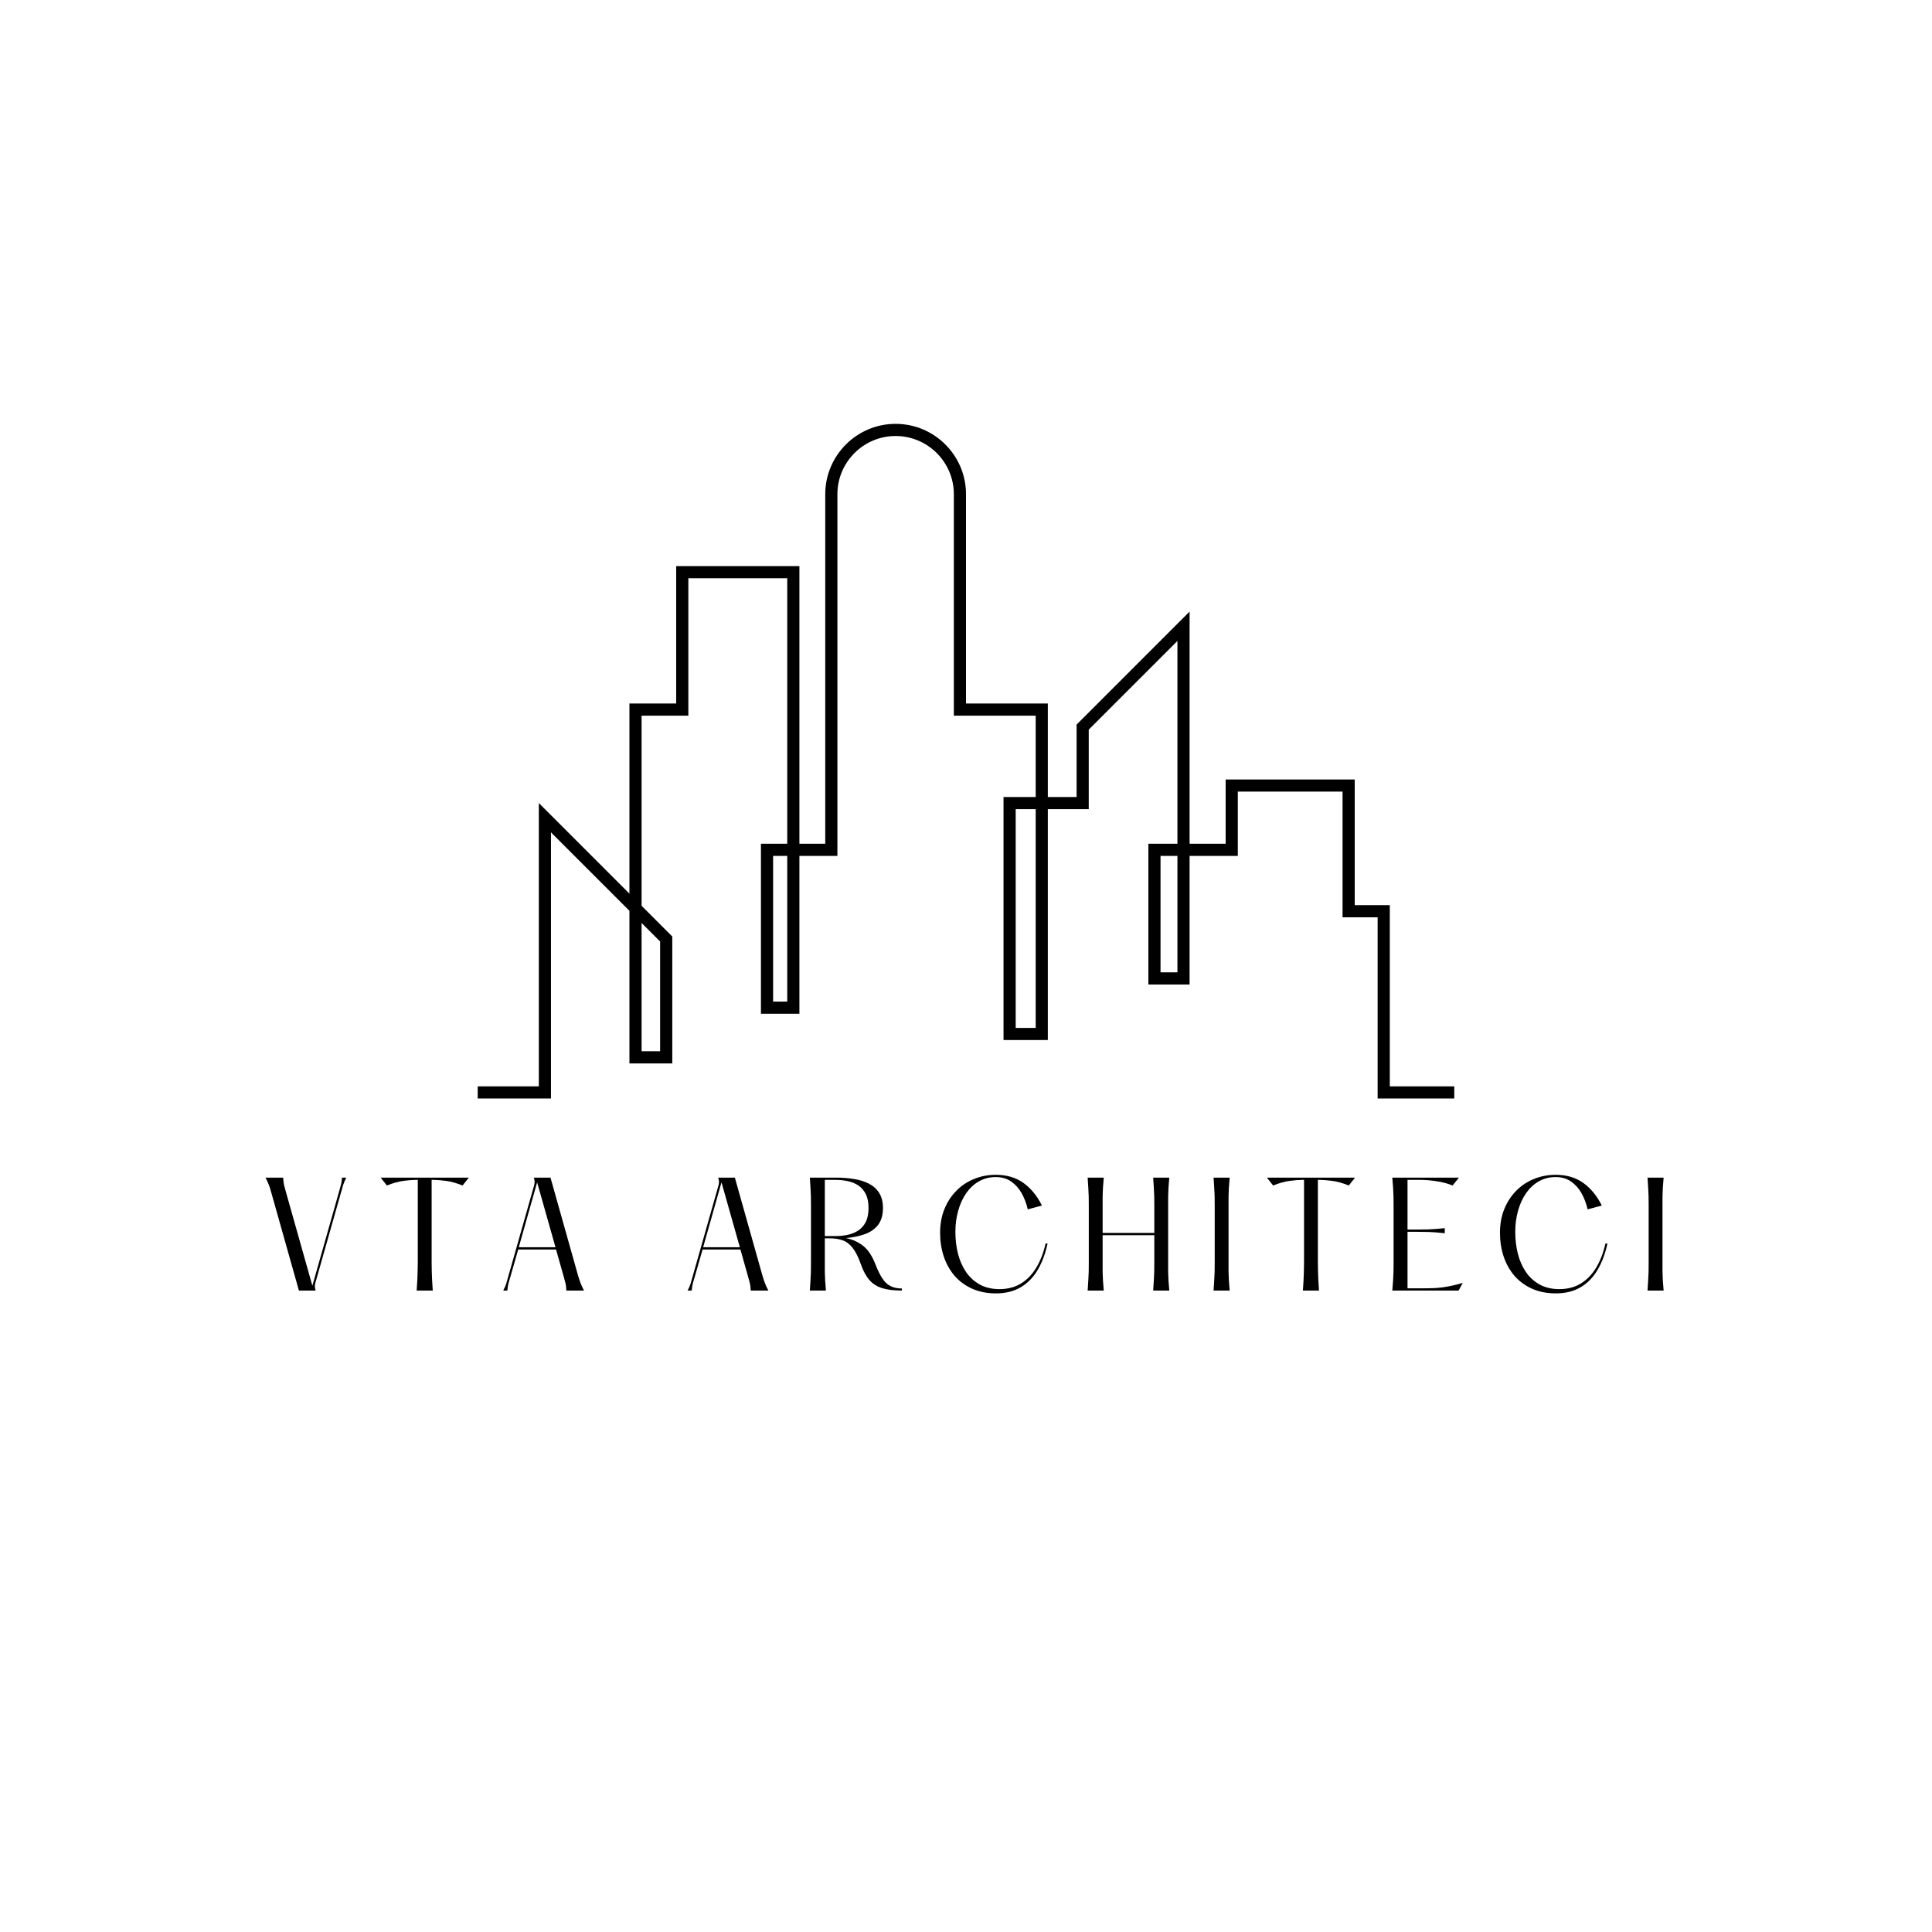
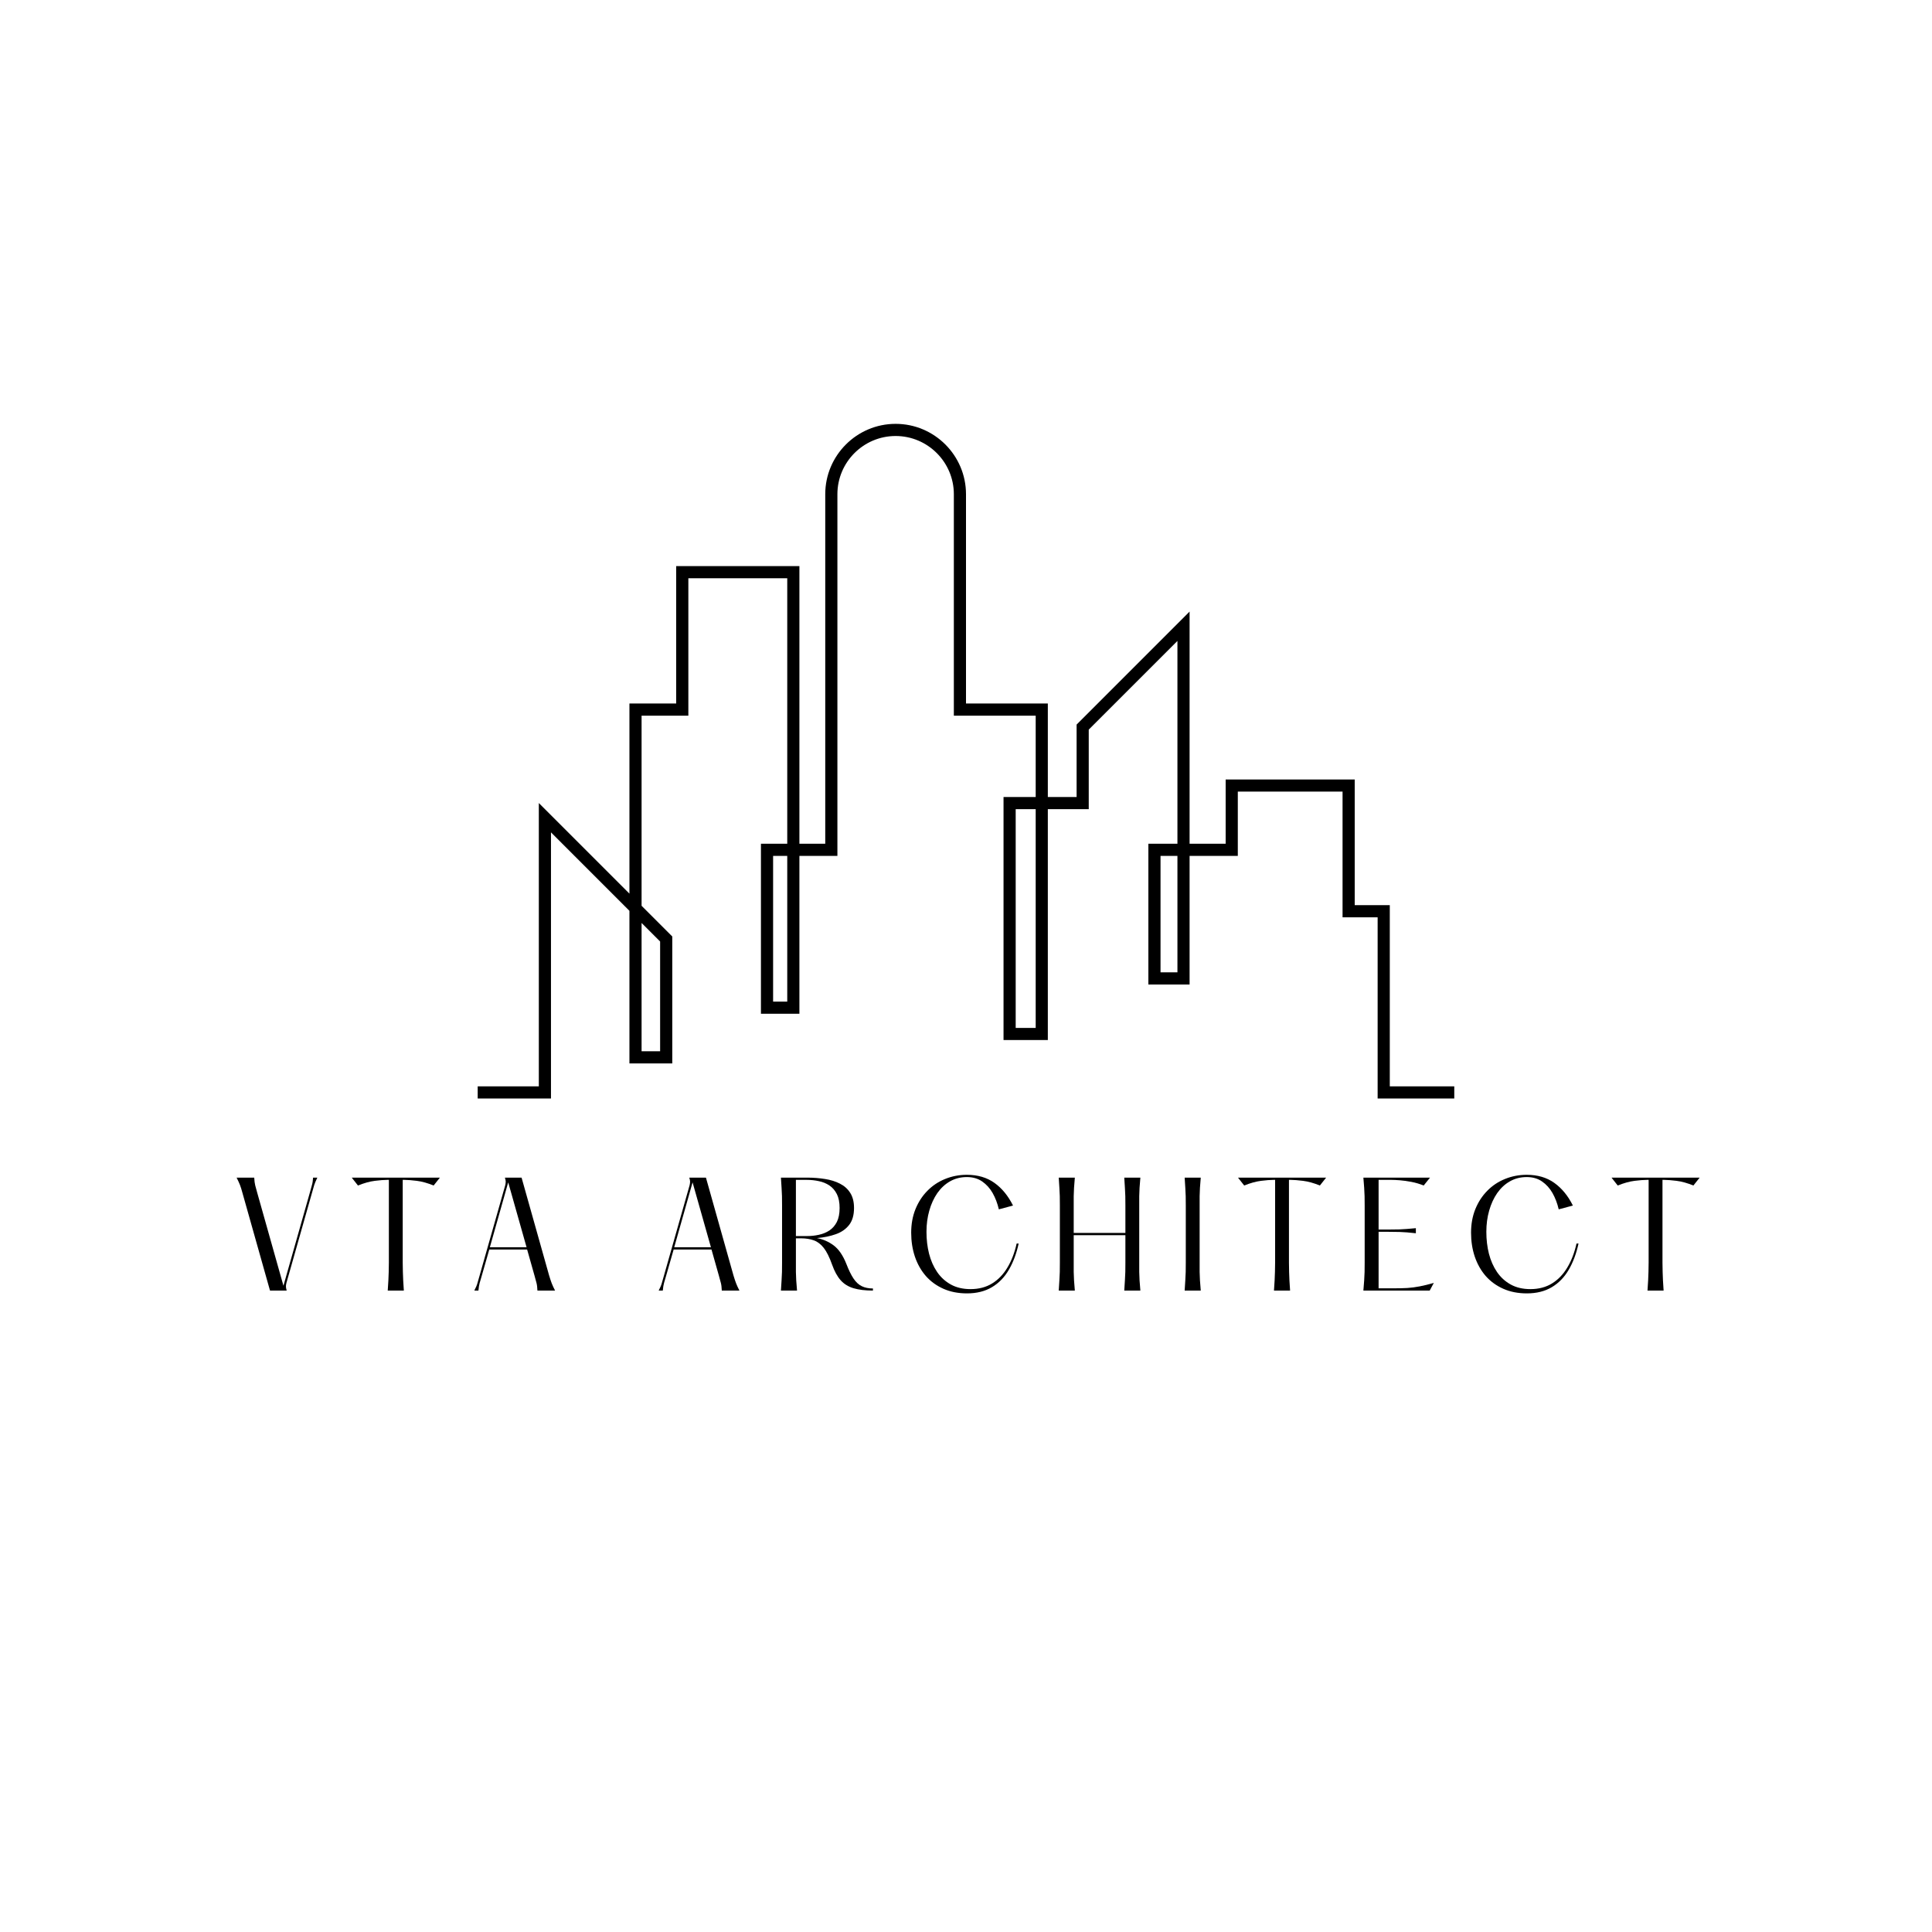
<svg xmlns="http://www.w3.org/2000/svg" width="500" zoomAndPan="magnify" viewBox="0 0 375 375" height="500" preserveAspectRatio="xMidYMid meet" version="1.0">
  <defs>
    <g />
-     <clipPath id="5c5d48692f">
+     <clipPath id="a880fd9016">
      <path d="M 92.609 82.273 L 282.359 82.273 L 282.359 213.523 L 92.609 213.523 Z M 92.609 82.273 " clip-rule="nonzero" />
    </clipPath>
  </defs>
-   <g clip-path="url(#5c5d48692f)">
+   <g clip-path="url(#a880fd9016)">
    <path fill="#000000" d="M 225.258 188.734 L 228.539 188.734 L 228.539 166.133 L 225.258 166.133 Z M 150.059 194.41 L 152.805 194.41 L 152.805 166.133 L 150.059 166.133 Z M 197.145 199.516 L 201.027 199.516 L 201.027 157.059 L 197.145 157.059 Z M 124.531 204.051 L 128.129 204.051 L 128.129 182.746 L 124.531 179.148 Z M 282.273 213.219 L 267.398 213.219 L 267.398 178.047 L 260.59 178.047 L 260.59 153.652 L 240.258 153.652 L 240.258 166.133 L 230.898 166.133 L 230.898 191.094 L 222.898 191.094 L 222.898 163.773 L 228.539 163.773 L 228.539 124.406 L 211.324 141.617 L 211.324 157.059 L 203.383 157.059 L 203.383 201.875 L 194.785 201.875 L 194.785 154.699 L 201.027 154.699 L 201.027 138.906 L 185.141 138.906 L 185.141 95.93 C 185.141 89.699 180.07 84.629 173.84 84.629 C 167.609 84.629 162.539 89.699 162.539 95.93 L 162.539 166.133 L 155.164 166.133 L 155.164 196.77 L 147.699 196.77 L 147.699 163.773 L 152.805 163.773 L 152.805 112.242 L 133.609 112.242 L 133.609 138.906 L 124.531 138.906 L 124.531 175.812 L 130.488 181.77 L 130.488 206.41 L 122.172 206.41 L 122.172 176.789 L 106.945 161.562 L 106.945 213.219 L 92.719 213.219 L 92.719 210.859 L 104.586 210.859 L 104.586 155.867 L 122.172 173.453 L 122.172 136.547 L 131.246 136.547 L 131.246 109.883 L 155.164 109.883 L 155.164 163.773 L 160.18 163.773 L 160.18 95.93 C 160.18 88.398 166.309 82.27 173.84 82.27 C 181.371 82.27 187.5 88.398 187.5 95.93 L 187.5 136.547 L 203.383 136.547 L 203.383 154.699 L 208.969 154.699 L 208.969 140.641 L 230.898 118.707 L 230.898 163.773 L 237.898 163.773 L 237.898 151.297 L 262.949 151.297 L 262.949 175.688 L 269.758 175.688 L 269.758 210.859 L 282.273 210.859 L 282.273 213.219 " fill-opacity="1" fill-rule="nonzero" />
  </g>
  <g fill="#000000" fill-opacity="1">
-     <g transform="translate(50.16173, 250.4978)">
+     <g transform="translate(44.54845, 250.4978)">
      <g>
        <path d="M 1.375 -21.922 L 4.797 -21.922 C 4.828 -21.305 4.891 -20.812 4.984 -20.438 C 5.078 -20.062 5.207 -19.582 5.375 -19 L 10.469 -0.938 L 15.625 -19.125 C 15.77 -19.656 15.895 -20.109 16 -20.484 C 16.113 -20.859 16.188 -21.336 16.219 -21.922 L 17.047 -21.922 C 16.754 -21.316 16.551 -20.832 16.438 -20.469 C 16.332 -20.102 16.207 -19.664 16.062 -19.156 L 11.047 -1.484 C 10.973 -1.191 10.941 -0.945 10.953 -0.75 C 10.961 -0.562 11.008 -0.312 11.094 0 L 7.859 0 L 2.5 -19 C 2.332 -19.633 2.172 -20.145 2.016 -20.531 C 1.859 -20.926 1.645 -21.391 1.375 -21.922 Z M 1.375 -21.922 " />
      </g>
    </g>
  </g>
  <g fill="#000000" fill-opacity="1">
-     <g transform="translate(73.34223, 250.4978)">
+     <g transform="translate(67.72895, 250.4978)">
      <g>
        <path d="M 17.656 -21.922 L 16.438 -20.391 C 15.27 -20.867 14.18 -21.172 13.172 -21.297 C 12.172 -21.422 11.367 -21.484 10.766 -21.484 L 10.438 -21.484 L 10.438 -5.406 C 10.438 -4.738 10.445 -4.141 10.469 -3.609 C 10.488 -3.086 10.508 -2.547 10.531 -1.984 C 10.562 -1.43 10.602 -0.77 10.656 0 L 7.531 0 C 7.594 -0.77 7.633 -1.43 7.656 -1.984 C 7.688 -2.547 7.707 -3.086 7.719 -3.609 C 7.738 -4.141 7.75 -4.738 7.75 -5.406 L 7.75 -21.484 L 7.422 -21.484 C 6.816 -21.484 6.016 -21.422 5.016 -21.297 C 4.023 -21.172 2.938 -20.867 1.75 -20.391 L 0.547 -21.922 Z M 17.656 -21.922 " />
      </g>
    </g>
  </g>
  <g fill="#000000" fill-opacity="1">
-     <g transform="translate(96.30355, 250.4978)">
+     <g transform="translate(90.69027, 250.4978)">
      <g>
        <path d="M 15.891 -2.938 C 16.078 -2.312 16.25 -1.797 16.406 -1.391 C 16.562 -0.992 16.773 -0.531 17.047 0 L 13.625 0 C 13.602 -0.625 13.539 -1.125 13.438 -1.5 C 13.344 -1.875 13.211 -2.352 13.047 -2.938 L 11.625 -7.969 L 4.281 -7.969 L 2.797 -2.797 C 2.648 -2.285 2.52 -1.836 2.406 -1.453 C 2.301 -1.066 2.223 -0.582 2.172 0 L 1.375 0 C 1.688 -0.602 1.891 -1.086 1.984 -1.453 C 2.086 -1.816 2.211 -2.254 2.359 -2.766 L 7.375 -20.438 C 7.445 -20.738 7.477 -20.988 7.469 -21.188 C 7.457 -21.383 7.406 -21.629 7.312 -21.922 L 10.547 -21.922 Z M 4.391 -8.406 L 11.516 -8.406 L 7.953 -21 Z M 4.391 -8.406 " />
      </g>
    </g>
  </g>
  <g fill="#000000" fill-opacity="1">
-     <g transform="translate(119.4841, 250.4978)">
+     <g transform="translate(113.8708, 250.4978)">
      <g />
    </g>
  </g>
  <g fill="#000000" fill-opacity="1">
-     <g transform="translate(132.0888, 250.4978)">
+     <g transform="translate(126.4755, 250.4978)">
      <g>
        <path d="M 15.891 -2.938 C 16.078 -2.312 16.25 -1.797 16.406 -1.391 C 16.562 -0.992 16.773 -0.531 17.047 0 L 13.625 0 C 13.602 -0.625 13.539 -1.125 13.438 -1.5 C 13.344 -1.875 13.211 -2.352 13.047 -2.938 L 11.625 -7.969 L 4.281 -7.969 L 2.797 -2.797 C 2.648 -2.285 2.52 -1.836 2.406 -1.453 C 2.301 -1.066 2.223 -0.582 2.172 0 L 1.375 0 C 1.688 -0.602 1.891 -1.086 1.984 -1.453 C 2.086 -1.816 2.211 -2.254 2.359 -2.766 L 7.375 -20.438 C 7.445 -20.738 7.477 -20.988 7.469 -21.188 C 7.457 -21.383 7.406 -21.629 7.312 -21.922 L 10.547 -21.922 Z M 4.391 -8.406 L 11.516 -8.406 L 7.953 -21 Z M 4.391 -8.406 " />
      </g>
    </g>
  </g>
  <g fill="#000000" fill-opacity="1">
-     <g transform="translate(155.2693, 250.4978)">
+     <g transform="translate(149.656, 250.4978)">
      <g>
        <path d="M 14.609 -5.203 C 15.078 -3.984 15.547 -3.023 16.016 -2.328 C 16.484 -1.629 17.02 -1.133 17.625 -0.844 C 18.227 -0.551 18.945 -0.406 19.781 -0.406 L 19.781 0 C 18.289 0 17.035 -0.148 16.016 -0.453 C 15.004 -0.754 14.172 -1.27 13.516 -2 C 12.867 -2.727 12.316 -3.734 11.859 -5.016 C 11.348 -6.461 10.805 -7.551 10.234 -8.281 C 9.66 -9.008 9.016 -9.5 8.297 -9.75 C 7.586 -10.008 6.758 -10.141 5.812 -10.141 L 4.828 -10.141 L 4.828 -5.406 C 4.828 -4.738 4.828 -4.141 4.828 -3.609 C 4.836 -3.086 4.859 -2.547 4.891 -1.984 C 4.93 -1.43 4.984 -0.77 5.047 0 L 1.922 0 C 1.973 -0.77 2.016 -1.43 2.047 -1.984 C 2.086 -2.547 2.113 -3.086 2.125 -3.609 C 2.133 -4.141 2.141 -4.738 2.141 -5.406 L 2.141 -16.531 C 2.141 -17.207 2.133 -17.805 2.125 -18.328 C 2.113 -18.848 2.086 -19.383 2.047 -19.938 C 2.016 -20.5 1.973 -21.16 1.922 -21.922 L 6.984 -21.922 C 8.211 -21.922 9.375 -21.832 10.469 -21.656 C 11.562 -21.488 12.531 -21.188 13.375 -20.75 C 14.227 -20.32 14.895 -19.723 15.375 -18.953 C 15.863 -18.191 16.109 -17.219 16.109 -16.031 C 16.109 -14.645 15.789 -13.547 15.156 -12.734 C 14.52 -11.922 13.656 -11.32 12.562 -10.938 C 11.477 -10.551 10.258 -10.301 8.906 -10.188 C 10.094 -9.969 11.176 -9.492 12.156 -8.766 C 13.133 -8.035 13.953 -6.848 14.609 -5.203 Z M 4.828 -10.578 L 6.969 -10.578 C 7.77 -10.578 8.547 -10.66 9.297 -10.828 C 10.055 -10.992 10.738 -11.273 11.344 -11.672 C 11.945 -12.078 12.426 -12.629 12.781 -13.328 C 13.133 -14.035 13.312 -14.938 13.312 -16.031 C 13.312 -17.125 13.133 -18.02 12.781 -18.719 C 12.426 -19.426 11.945 -19.984 11.344 -20.391 C 10.738 -20.797 10.055 -21.078 9.297 -21.234 C 8.547 -21.398 7.77 -21.484 6.969 -21.484 L 4.828 -21.484 Z M 4.828 -10.578 " />
      </g>
    </g>
  </g>
  <g fill="#000000" fill-opacity="1">
-     <g transform="translate(180.8334, 250.4978)">
+     <g transform="translate(175.2201, 250.4978)">
      <g>
        <path d="M 22.109 -9.125 L 22.5 -9.125 C 22.082 -7.188 21.445 -5.488 20.594 -4.031 C 19.75 -2.582 18.656 -1.457 17.312 -0.656 C 15.969 0.145 14.352 0.547 12.469 0.547 C 10.77 0.547 9.25 0.25 7.906 -0.344 C 6.562 -0.938 5.422 -1.766 4.484 -2.828 C 3.555 -3.898 2.848 -5.156 2.359 -6.594 C 1.879 -8.031 1.641 -9.578 1.641 -11.234 C 1.641 -12.898 1.914 -14.422 2.469 -15.797 C 3.031 -17.18 3.801 -18.367 4.781 -19.359 C 5.758 -20.359 6.906 -21.125 8.219 -21.656 C 9.531 -22.195 10.938 -22.469 12.438 -22.469 C 14.562 -22.469 16.352 -21.941 17.812 -20.891 C 19.27 -19.848 20.469 -18.383 21.406 -16.5 L 18.656 -15.766 C 18.383 -16.93 17.984 -17.984 17.453 -18.922 C 16.922 -19.859 16.242 -20.609 15.422 -21.172 C 14.609 -21.742 13.613 -22.031 12.438 -22.031 C 11.238 -22.031 10.156 -21.754 9.188 -21.203 C 8.227 -20.66 7.406 -19.898 6.719 -18.922 C 6.039 -17.941 5.52 -16.805 5.156 -15.516 C 4.789 -14.234 4.609 -12.863 4.609 -11.406 C 4.609 -9.906 4.773 -8.488 5.109 -7.156 C 5.453 -5.82 5.973 -4.641 6.672 -3.609 C 7.379 -2.578 8.27 -1.766 9.344 -1.172 C 10.426 -0.578 11.695 -0.281 13.156 -0.281 C 14.758 -0.281 16.156 -0.645 17.344 -1.375 C 18.531 -2.102 19.52 -3.129 20.312 -4.453 C 21.113 -5.773 21.711 -7.332 22.109 -9.125 Z M 22.109 -9.125 " />
      </g>
    </g>
  </g>
  <g fill="#000000" fill-opacity="1">
-     <g transform="translate(209.1922, 250.4978)">
+     <g transform="translate(203.5789, 250.4978)">
      <g>
        <path d="M 17.547 -16.531 L 17.547 -5.406 C 17.547 -4.738 17.547 -4.141 17.547 -3.609 C 17.555 -3.086 17.578 -2.547 17.609 -1.984 C 17.648 -1.43 17.703 -0.77 17.766 0 L 14.641 0 C 14.691 -0.77 14.734 -1.43 14.766 -1.984 C 14.805 -2.547 14.832 -3.086 14.844 -3.609 C 14.852 -4.141 14.859 -4.738 14.859 -5.406 L 14.859 -10.75 L 4.828 -10.75 L 4.828 -5.406 C 4.828 -4.738 4.828 -4.141 4.828 -3.609 C 4.836 -3.086 4.859 -2.547 4.891 -1.984 C 4.93 -1.43 4.984 -0.77 5.047 0 L 1.922 0 C 1.973 -0.77 2.016 -1.43 2.047 -1.984 C 2.086 -2.547 2.113 -3.086 2.125 -3.609 C 2.133 -4.141 2.141 -4.738 2.141 -5.406 L 2.141 -16.531 C 2.141 -17.207 2.133 -17.805 2.125 -18.328 C 2.113 -18.848 2.086 -19.383 2.047 -19.938 C 2.016 -20.5 1.973 -21.16 1.922 -21.922 L 5.047 -21.922 C 4.984 -21.16 4.93 -20.5 4.891 -19.938 C 4.859 -19.383 4.836 -18.848 4.828 -18.328 C 4.828 -17.805 4.828 -17.207 4.828 -16.531 L 4.828 -11.188 L 14.859 -11.188 L 14.859 -16.531 C 14.859 -17.207 14.852 -17.805 14.844 -18.328 C 14.832 -18.848 14.805 -19.383 14.766 -19.938 C 14.734 -20.5 14.691 -21.16 14.641 -21.922 L 17.766 -21.922 C 17.703 -21.16 17.648 -20.5 17.609 -19.938 C 17.578 -19.383 17.555 -18.848 17.547 -18.328 C 17.547 -17.805 17.547 -17.207 17.547 -16.531 Z M 17.547 -16.531 " />
      </g>
    </g>
  </g>
  <g fill="#000000" fill-opacity="1">
-     <g transform="translate(233.6331, 250.4978)">
+     <g transform="translate(228.0198, 250.4978)">
      <g>
        <path d="M 1.922 -21.922 L 5.047 -21.922 C 4.984 -21.16 4.93 -20.5 4.891 -19.938 C 4.859 -19.383 4.836 -18.848 4.828 -18.328 C 4.828 -17.805 4.828 -17.207 4.828 -16.531 L 4.828 -5.406 C 4.828 -4.738 4.828 -4.141 4.828 -3.609 C 4.836 -3.086 4.859 -2.547 4.891 -1.984 C 4.93 -1.43 4.984 -0.77 5.047 0 L 1.922 0 C 1.973 -0.77 2.016 -1.43 2.047 -1.984 C 2.086 -2.547 2.113 -3.086 2.125 -3.609 C 2.133 -4.141 2.141 -4.738 2.141 -5.406 L 2.141 -16.531 C 2.141 -17.207 2.133 -17.805 2.125 -18.328 C 2.113 -18.848 2.086 -19.383 2.047 -19.938 C 2.016 -20.5 1.973 -21.16 1.922 -21.922 Z M 1.922 -21.922 " />
      </g>
    </g>
  </g>
  <g fill="#000000" fill-opacity="1">
-     <g transform="translate(245.361, 250.4978)">
+     <g transform="translate(239.7477, 250.4978)">
      <g>
        <path d="M 17.656 -21.922 L 16.438 -20.391 C 15.27 -20.867 14.18 -21.172 13.172 -21.297 C 12.172 -21.422 11.367 -21.484 10.766 -21.484 L 10.438 -21.484 L 10.438 -5.406 C 10.438 -4.738 10.445 -4.141 10.469 -3.609 C 10.488 -3.086 10.508 -2.547 10.531 -1.984 C 10.562 -1.43 10.602 -0.77 10.656 0 L 7.531 0 C 7.594 -0.77 7.633 -1.43 7.656 -1.984 C 7.688 -2.547 7.707 -3.086 7.719 -3.609 C 7.738 -4.141 7.75 -4.738 7.75 -5.406 L 7.75 -21.484 L 7.422 -21.484 C 6.816 -21.484 6.016 -21.422 5.016 -21.297 C 4.023 -21.172 2.938 -20.867 1.75 -20.391 L 0.547 -21.922 Z M 17.656 -21.922 " />
      </g>
    </g>
  </g>
  <g fill="#000000" fill-opacity="1">
-     <g transform="translate(268.3223, 250.4978)">
+     <g transform="translate(262.7091, 250.4978)">
      <g>
        <path d="M 1.922 -21.922 L 14.859 -21.922 L 13.625 -20.391 C 12.852 -20.703 12.062 -20.938 11.25 -21.094 C 10.438 -21.25 9.691 -21.352 9.016 -21.406 C 8.336 -21.457 7.789 -21.484 7.375 -21.484 L 4.875 -21.484 L 4.875 -11.844 L 6.625 -11.844 C 7.363 -11.844 8.141 -11.852 8.953 -11.875 C 9.773 -11.906 10.828 -11.984 12.109 -12.109 L 12.109 -11.125 C 10.828 -11.27 9.773 -11.352 8.953 -11.375 C 8.141 -11.395 7.363 -11.406 6.625 -11.406 L 4.875 -11.406 L 4.875 -0.438 L 7.953 -0.438 C 8.859 -0.438 9.695 -0.457 10.469 -0.5 C 11.238 -0.551 12.031 -0.656 12.844 -0.812 C 13.656 -0.969 14.57 -1.191 15.594 -1.484 L 14.797 0 L 1.922 0 C 1.992 -0.77 2.047 -1.43 2.078 -1.984 C 2.117 -2.547 2.145 -3.086 2.156 -3.609 C 2.164 -4.141 2.172 -4.738 2.172 -5.406 L 2.172 -16.531 C 2.172 -17.207 2.164 -17.805 2.156 -18.328 C 2.145 -18.848 2.117 -19.383 2.078 -19.938 C 2.047 -20.5 1.992 -21.16 1.922 -21.922 Z M 1.922 -21.922 " />
      </g>
    </g>
  </g>
  <g fill="#000000" fill-opacity="1">
-     <g transform="translate(289.5028, 250.4978)">
+     <g transform="translate(283.8895, 250.4978)">
      <g>
        <path d="M 22.109 -9.125 L 22.5 -9.125 C 22.082 -7.188 21.445 -5.488 20.594 -4.031 C 19.75 -2.582 18.656 -1.457 17.312 -0.656 C 15.969 0.145 14.352 0.547 12.469 0.547 C 10.77 0.547 9.25 0.25 7.906 -0.344 C 6.562 -0.938 5.422 -1.766 4.484 -2.828 C 3.555 -3.898 2.848 -5.156 2.359 -6.594 C 1.879 -8.031 1.641 -9.578 1.641 -11.234 C 1.641 -12.898 1.914 -14.422 2.469 -15.797 C 3.031 -17.18 3.801 -18.367 4.781 -19.359 C 5.758 -20.359 6.906 -21.125 8.219 -21.656 C 9.531 -22.195 10.938 -22.469 12.438 -22.469 C 14.562 -22.469 16.352 -21.941 17.812 -20.891 C 19.27 -19.848 20.469 -18.383 21.406 -16.5 L 18.656 -15.766 C 18.383 -16.93 17.984 -17.984 17.453 -18.922 C 16.922 -19.859 16.242 -20.609 15.422 -21.172 C 14.609 -21.742 13.613 -22.031 12.438 -22.031 C 11.238 -22.031 10.156 -21.754 9.188 -21.203 C 8.227 -20.66 7.406 -19.898 6.719 -18.922 C 6.039 -17.941 5.52 -16.805 5.156 -15.516 C 4.789 -14.234 4.609 -12.863 4.609 -11.406 C 4.609 -9.906 4.773 -8.488 5.109 -7.156 C 5.453 -5.82 5.973 -4.641 6.672 -3.609 C 7.379 -2.578 8.27 -1.766 9.344 -1.172 C 10.426 -0.578 11.695 -0.281 13.156 -0.281 C 14.758 -0.281 16.156 -0.645 17.344 -1.375 C 18.531 -2.102 19.52 -3.129 20.312 -4.453 C 21.113 -5.773 21.711 -7.332 22.109 -9.125 Z M 22.109 -9.125 " />
      </g>
    </g>
  </g>
  <g fill="#000000" fill-opacity="1">
-     <g transform="translate(317.8616, 250.4978)">
+     <g transform="translate(312.2483, 250.4978)">
      <g>
-         <path d="M 1.922 -21.922 L 5.047 -21.922 C 4.984 -21.16 4.93 -20.5 4.891 -19.938 C 4.859 -19.383 4.836 -18.848 4.828 -18.328 C 4.828 -17.805 4.828 -17.207 4.828 -16.531 L 4.828 -5.406 C 4.828 -4.738 4.828 -4.141 4.828 -3.609 C 4.836 -3.086 4.859 -2.547 4.891 -1.984 C 4.93 -1.43 4.984 -0.77 5.047 0 L 1.922 0 C 1.973 -0.77 2.016 -1.43 2.047 -1.984 C 2.086 -2.547 2.113 -3.086 2.125 -3.609 C 2.133 -4.141 2.141 -4.738 2.141 -5.406 L 2.141 -16.531 C 2.141 -17.207 2.133 -17.805 2.125 -18.328 C 2.113 -18.848 2.086 -19.383 2.047 -19.938 C 2.016 -20.5 1.973 -21.16 1.922 -21.922 Z M 1.922 -21.922 " />
+         <path d="M 17.656 -21.922 L 16.438 -20.391 C 15.27 -20.867 14.18 -21.172 13.172 -21.297 C 12.172 -21.422 11.367 -21.484 10.766 -21.484 L 10.438 -21.484 L 10.438 -5.406 C 10.438 -4.738 10.445 -4.141 10.469 -3.609 C 10.488 -3.086 10.508 -2.547 10.531 -1.984 C 10.562 -1.43 10.602 -0.77 10.656 0 L 7.531 0 C 7.594 -0.77 7.633 -1.43 7.656 -1.984 C 7.688 -2.547 7.707 -3.086 7.719 -3.609 C 7.738 -4.141 7.75 -4.738 7.75 -5.406 L 7.75 -21.484 L 7.422 -21.484 C 6.816 -21.484 6.016 -21.422 5.016 -21.297 C 4.023 -21.172 2.938 -20.867 1.75 -20.391 L 0.547 -21.922 Z M 17.656 -21.922 " />
      </g>
    </g>
  </g>
</svg>
